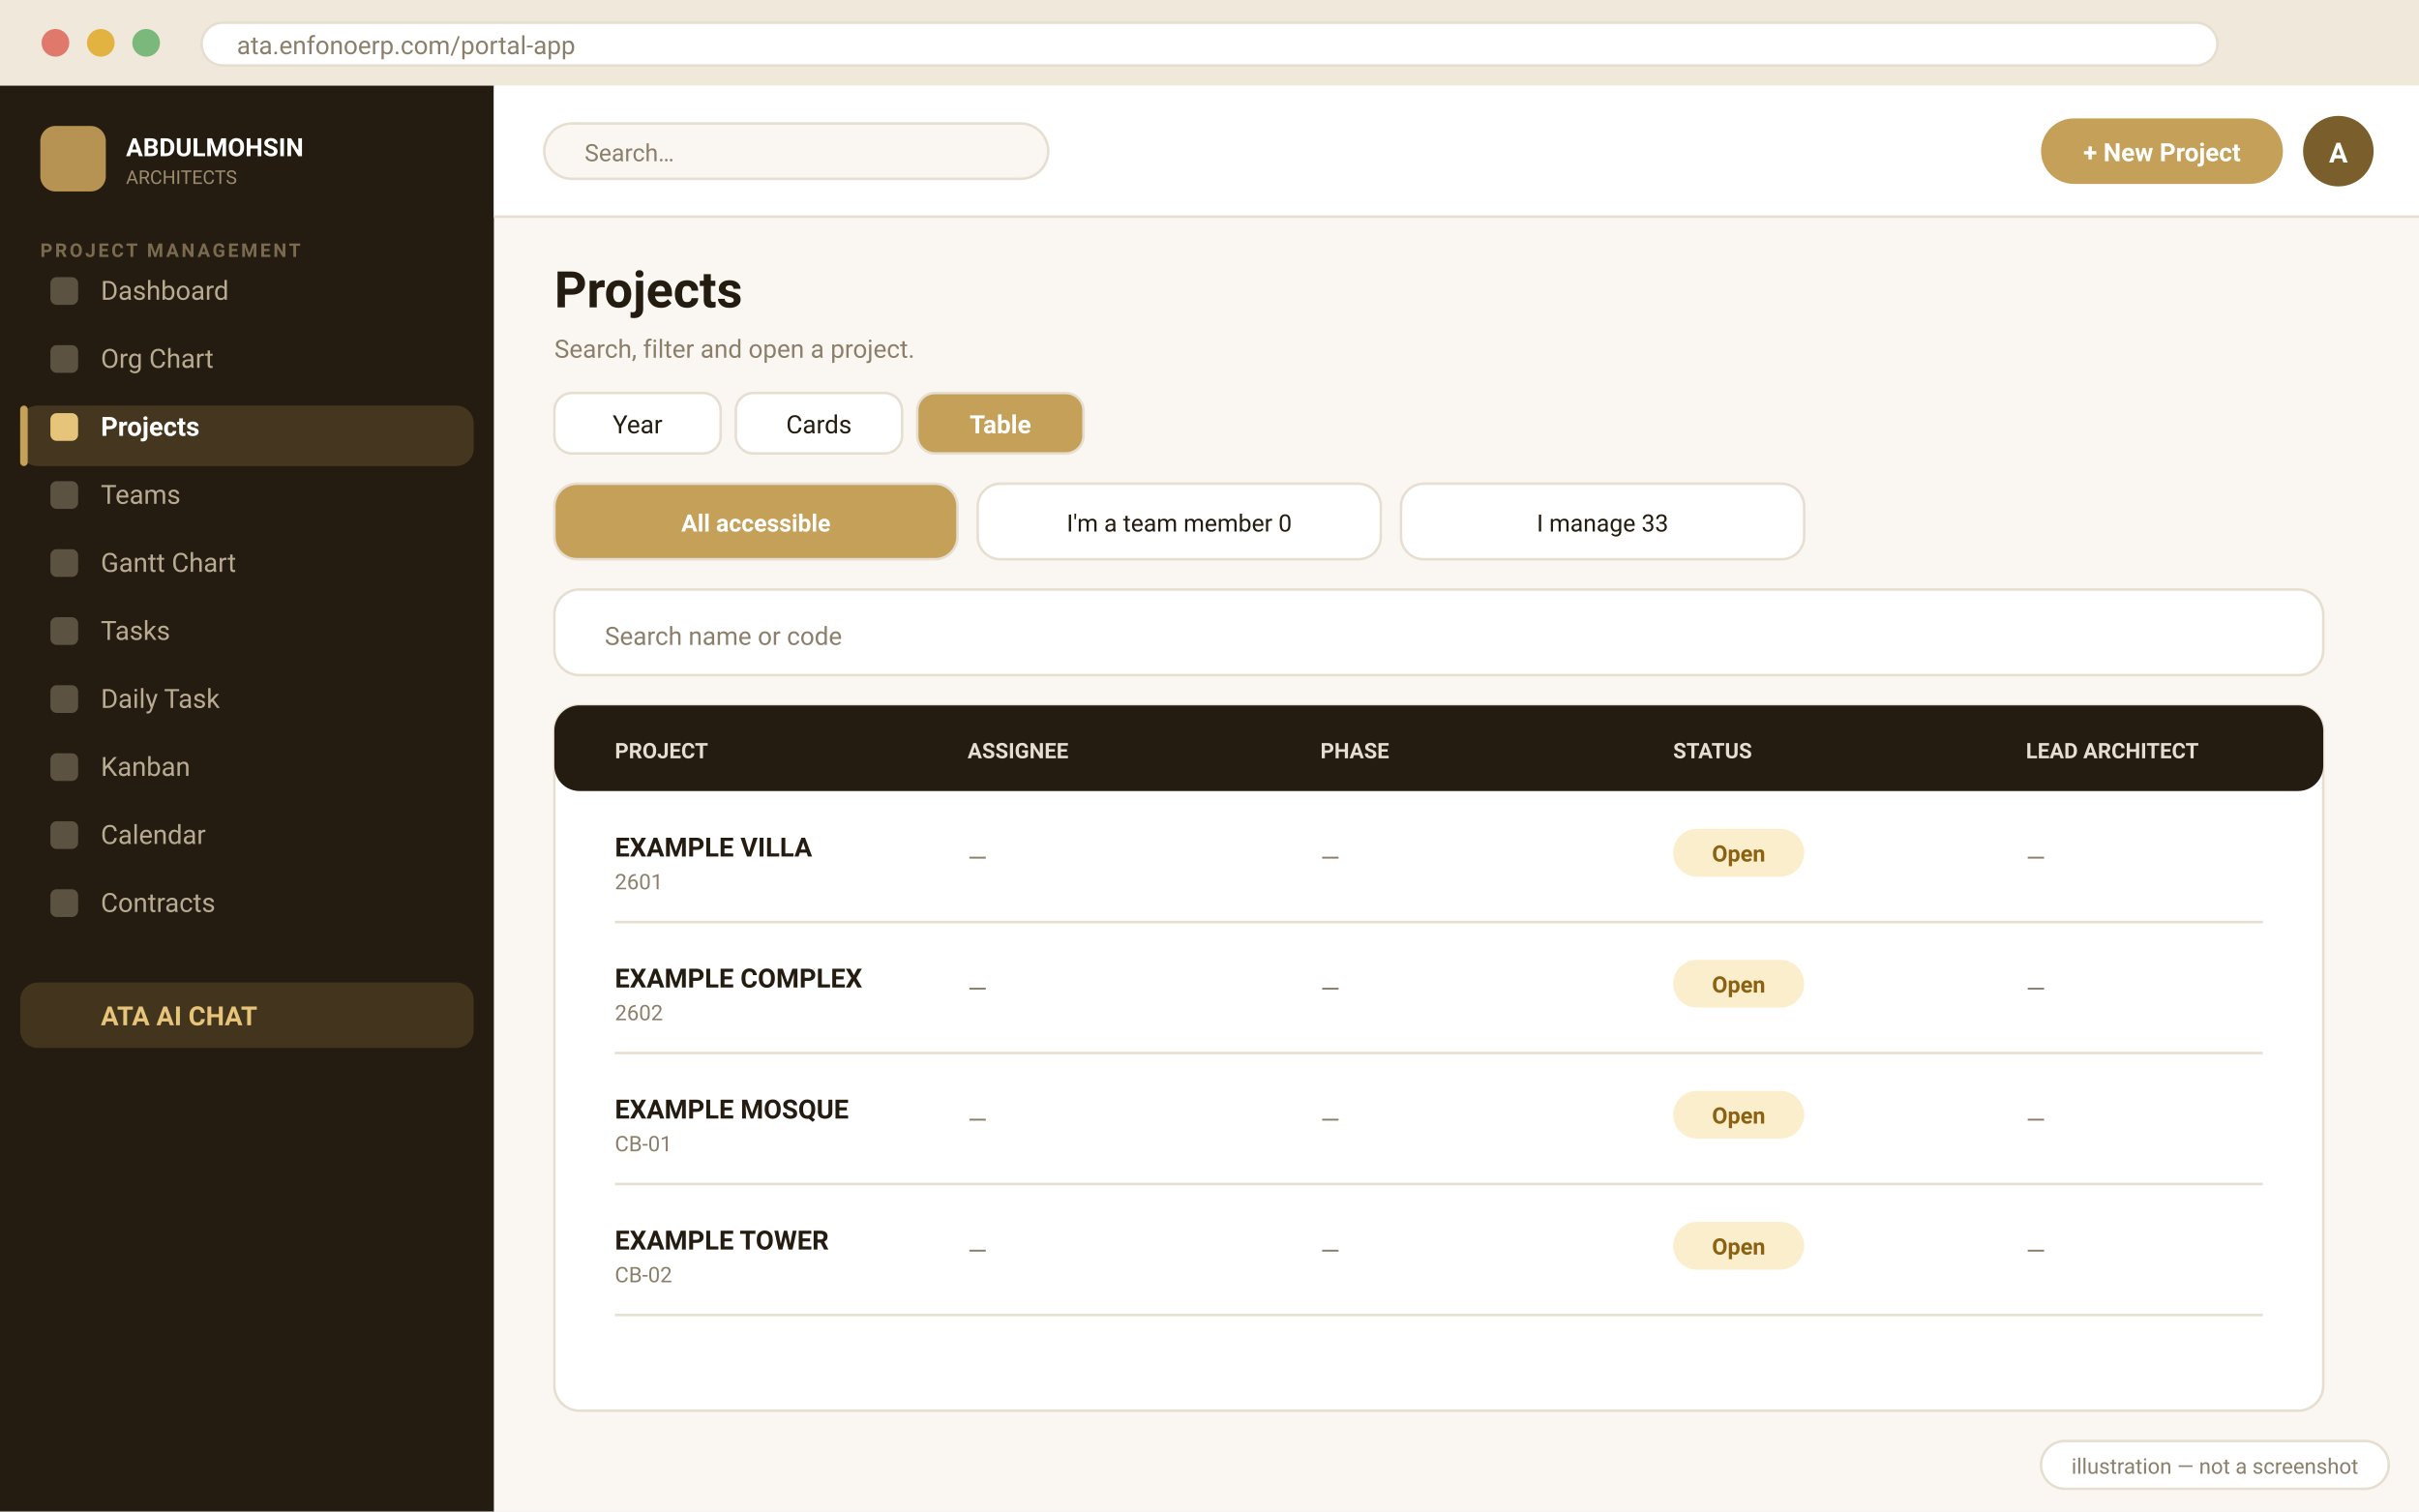
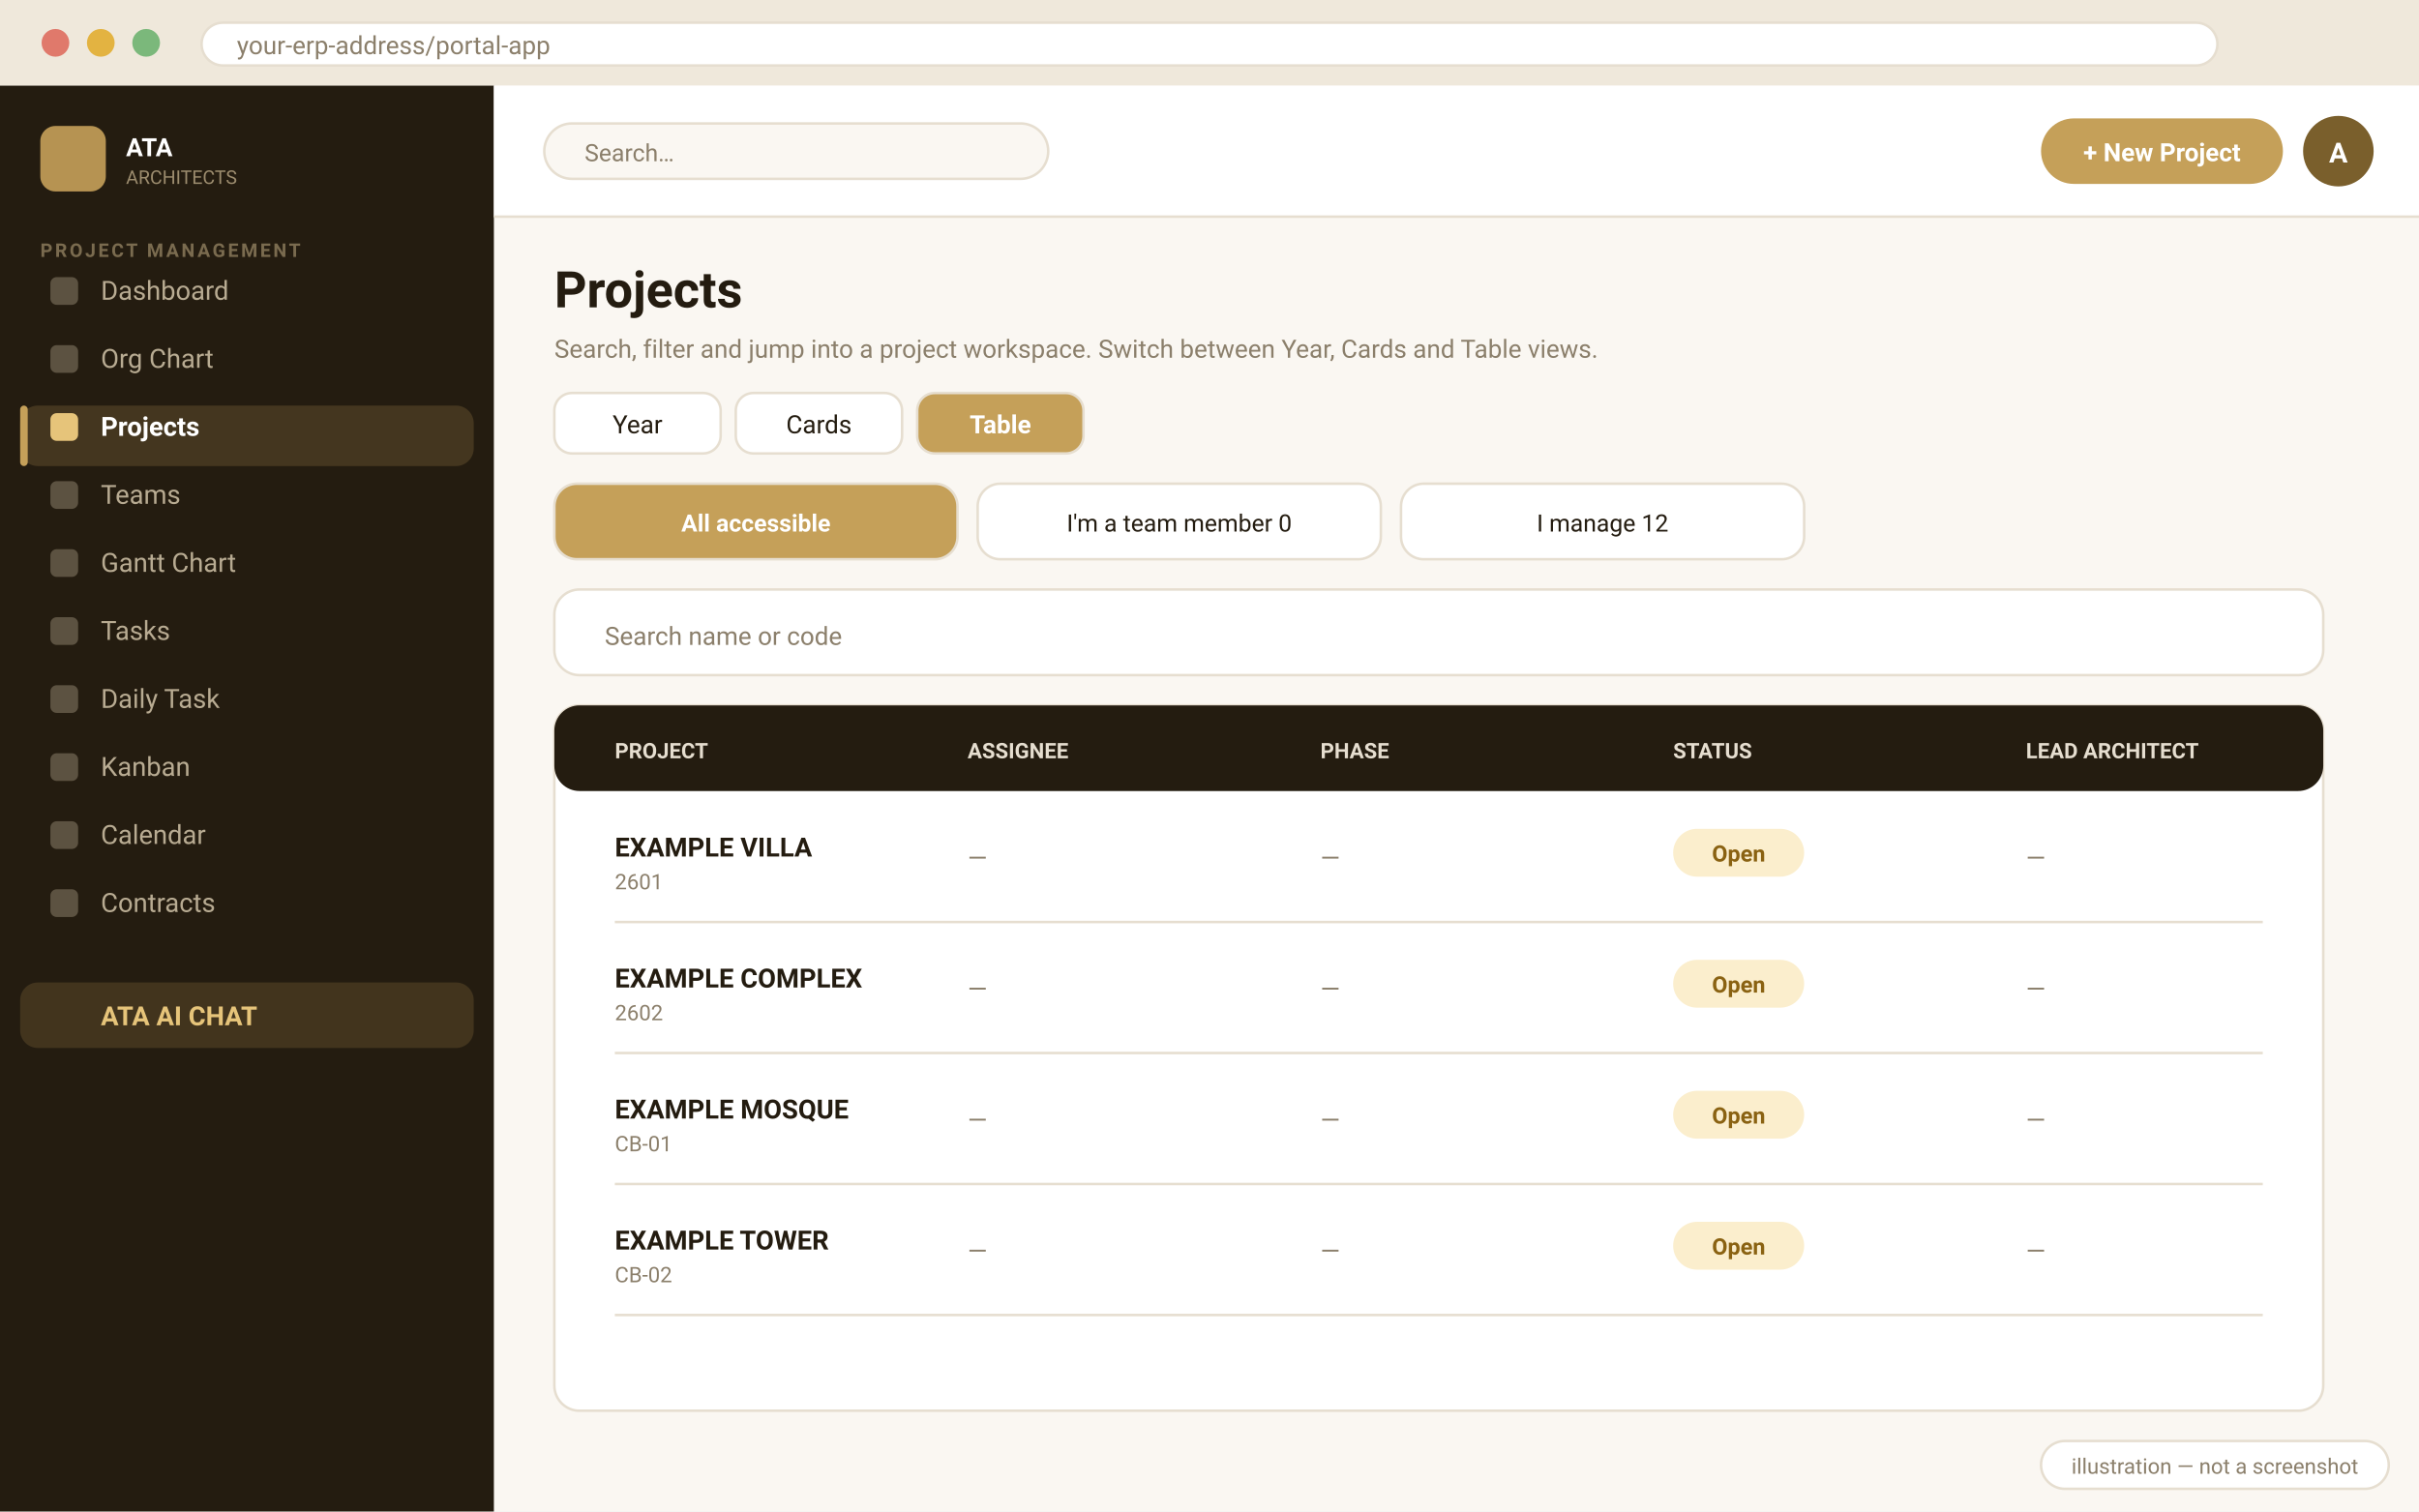
<svg xmlns="http://www.w3.org/2000/svg" viewBox="0 0 960 600" width="960" height="600" role="img" aria-label="Projects">
  <defs>
    <style>
  .t{font-family:-apple-system,BlinkMacSystemFont,'Segoe UI',Roboto,Arial,sans-serif}
  .h{font-weight:700} .m{fill:#8b7f6b} .i{fill:#241c10}
</style>
  </defs>
  <rect width="960" height="600" fill="#faf7f2" />
  <rect x="0" y="0" width="960" height="34" fill="#efe8db" />
  <circle cx="22" cy="17" r="5.5" fill="#e0796b" />
  <circle cx="40" cy="17" r="5.5" fill="#e3b341" />
  <circle cx="58" cy="17" r="5.5" fill="#7bb87b" />
  <rect x="80" y="9" width="800" height="17" rx="8.5" fill="#fff" stroke="#e6ded0" />
-   <text x="94" y="21.5" class="t m" font-size="10">ata.enfonoerp.com/portal-app</text>
+   <text x="94" y="21.5" class="t m" font-size="10">your-erp-address/portal-app</text>
  <rect x="0" y="34" width="196" height="566" fill="#241c10" />
  <rect x="16" y="50" width="26" height="26" rx="6" fill="#c5a059" opacity=".9" />
-   <text x="50" y="62" class="t h" font-size="10" fill="#fff">ABDULMOHSIN</text>
+   <text x="50" y="62" class="t h" font-size="10" fill="#fff">ATA</text>
  <text x="50" y="73" class="t" font-size="7.5" fill="#9c8c6e">ARCHITECTS</text>
  <text x="16" y="102" class="t h" font-size="7.5" fill="#7a6b4f" letter-spacing="1">PROJECT MANAGEMENT</text>
  <rect x="20" y="110" width="11" height="11" rx="2.5" fill="#5c5241" />
  <text x="40" y="119" class="t" font-size="10.5" fill="#b8ab92" font-weight="400">Dashboard</text>
  <rect x="20" y="137" width="11" height="11" rx="2.5" fill="#5c5241" />
  <text x="40" y="146" class="t" font-size="10.5" fill="#b8ab92" font-weight="400">Org Chart</text>
  <rect x="8" y="161" width="180" height="24" rx="7" fill="#c5a059" opacity=".2" />
  <rect x="8" y="161" width="3" height="24" rx="1.5" fill="#c5a059" />
  <rect x="20" y="164" width="11" height="11" rx="2.5" fill="#e6c47a" />
  <text x="40" y="173" class="t" font-size="10.5" fill="#fff" font-weight="600">Projects</text>
  <rect x="20" y="191" width="11" height="11" rx="2.5" fill="#5c5241" />
  <text x="40" y="200" class="t" font-size="10.5" fill="#b8ab92" font-weight="400">Teams</text>
  <rect x="20" y="218" width="11" height="11" rx="2.5" fill="#5c5241" />
  <text x="40" y="227" class="t" font-size="10.5" fill="#b8ab92" font-weight="400">Gantt Chart</text>
  <rect x="20" y="245" width="11" height="11" rx="2.5" fill="#5c5241" />
  <text x="40" y="254" class="t" font-size="10.5" fill="#b8ab92" font-weight="400">Tasks</text>
  <rect x="20" y="272" width="11" height="11" rx="2.5" fill="#5c5241" />
  <text x="40" y="281" class="t" font-size="10.5" fill="#b8ab92" font-weight="400">Daily Task</text>
  <rect x="20" y="299" width="11" height="11" rx="2.5" fill="#5c5241" />
  <text x="40" y="308" class="t" font-size="10.5" fill="#b8ab92" font-weight="400">Kanban</text>
  <rect x="20" y="326" width="11" height="11" rx="2.5" fill="#5c5241" />
  <text x="40" y="335" class="t" font-size="10.5" fill="#b8ab92" font-weight="400">Calendar</text>
  <rect x="20" y="353" width="11" height="11" rx="2.5" fill="#5c5241" />
  <text x="40" y="362" class="t" font-size="10.5" fill="#b8ab92" font-weight="400">Contracts</text>
  <rect x="8" y="390" width="180" height="26" rx="7" fill="#c5a059" opacity=".18" />
  <text x="40" y="407" class="t h" font-size="10.5" fill="#e6c47a">ATA AI CHAT</text>
  <rect x="196" y="34" width="764" height="52" fill="#fff" />
  <line x1="196" y1="86" x2="960" y2="86" stroke="#e6ded0" />
  <rect x="216" y="49" width="200" height="22" rx="11" fill="#faf7f2" stroke="#e6ded0" />
  <text x="232" y="64" class="t m" font-size="9.5">Search…</text>
  <rect x="810" y="47" width="96" height="26" rx="13" fill="#c5a059" />
  <text x="858" y="64" class="t h" font-size="10" fill="#fff" text-anchor="middle">+ New Project</text>
  <circle cx="928" cy="60" r="14" fill="#7a5f2c" />
  <text x="928" y="64.5" class="t h" font-size="11" fill="#fff" text-anchor="middle">A</text>
  <text x="220" y="122" class="t h" font-size="20" fill="#241c10" text-anchor="start">Projects</text>
-   <text x="220" y="142" class="t " font-size="10" fill="#8b7f6b" text-anchor="start">Search, filter and open a project.</text>
+   <text x="220" y="142" class="t " font-size="10" fill="#8b7f6b" text-anchor="start">Search, filter and jump into a project workspace. Switch between Year, Cards and Table views.</text>
  <rect x="220" y="156" width="66" height="24" rx="7" fill="#fff" stroke="#e6ded0" />
  <text x="253" y="172" class="t " font-size="10" fill="#241c10" text-anchor="middle">Year</text>
  <rect x="292" y="156" width="66" height="24" rx="7" fill="#fff" stroke="#e6ded0" />
  <text x="325" y="172" class="t " font-size="10" fill="#241c10" text-anchor="middle">Cards</text>
  <rect x="364" y="156" width="66" height="24" rx="7" fill="#c5a059" stroke="#e6ded0" />
  <text x="397" y="172" class="t h" font-size="10" fill="#fff" text-anchor="middle">Table</text>
  <rect x="220" y="192" width="160" height="30" rx="9" fill="#c5a059" opacity="1" stroke="#e6ded0" />
  <text x="300" y="211" class="t h" font-size="9.5" fill="#fff" text-anchor="middle">All accessible</text>
  <rect x="388" y="192" width="160" height="30" rx="9" fill="#fff" opacity="1" stroke="#e6ded0" />
  <text x="468" y="211" class="t " font-size="9.5" fill="#241c10" text-anchor="middle">I'm a team member  0</text>
  <rect x="556" y="192" width="160" height="30" rx="9" fill="#fff" opacity="1" stroke="#e6ded0" />
-   <text x="636" y="211" class="t " font-size="9.5" fill="#241c10" text-anchor="middle">I manage  33</text>
+   <text x="636" y="211" class="t " font-size="9.5" fill="#241c10" text-anchor="middle">I manage  12</text>
  <rect x="220" y="234" width="702" height="34" rx="10" fill="#ffffff" stroke="#e6ded0" />
  <text x="240" y="256" class="t " font-size="10" fill="#8b7f6b" text-anchor="start">Search name or code</text>
  <rect x="220" y="280" width="702" height="280" rx="10" fill="#ffffff" stroke="#e6ded0" />
  <rect x="220" y="280" width="702" height="34" rx="10" fill="#241c10" />
  <text x="244" y="301" class="t h" font-size="8.5" fill="#e6ded0" text-anchor="start">PROJECT</text>
  <text x="384" y="301" class="t h" font-size="8.5" fill="#e6ded0" text-anchor="start">ASSIGNEE</text>
  <text x="524" y="301" class="t h" font-size="8.5" fill="#e6ded0" text-anchor="start">PHASE</text>
  <text x="664" y="301" class="t h" font-size="8.5" fill="#e6ded0" text-anchor="start">STATUS</text>
  <text x="804" y="301" class="t h" font-size="8.5" fill="#e6ded0" text-anchor="start">LEAD ARCHITECT</text>
  <text x="244" y="340" class="t h" font-size="10.5" fill="#241c10" text-anchor="start">EXAMPLE VILLA</text>
  <text x="244" y="353" class="t " font-size="8.5" fill="#8b7f6b" text-anchor="start">2601</text>
  <text x="384" y="344" class="t " font-size="10" fill="#8b7f6b" text-anchor="start">—</text>
  <text x="524" y="344" class="t " font-size="10" fill="#8b7f6b" text-anchor="start">—</text>
  <rect x="664" y="329" width="52" height="19" rx="9.5" fill="#fbeecd" />
  <text x="690" y="342" class="t h" font-size="9" fill="#8a6212" text-anchor="middle">Open</text>
  <text x="804" y="344" class="t " font-size="10" fill="#8b7f6b" text-anchor="start">—</text>
  <line x1="244" y1="366" x2="898" y2="366" stroke="#e6ded0" />
  <text x="244" y="392" class="t h" font-size="10.5" fill="#241c10" text-anchor="start">EXAMPLE COMPLEX</text>
  <text x="244" y="405" class="t " font-size="8.5" fill="#8b7f6b" text-anchor="start">2602</text>
  <text x="384" y="396" class="t " font-size="10" fill="#8b7f6b" text-anchor="start">—</text>
  <text x="524" y="396" class="t " font-size="10" fill="#8b7f6b" text-anchor="start">—</text>
  <rect x="664" y="381" width="52" height="19" rx="9.5" fill="#fbeecd" />
  <text x="690" y="394" class="t h" font-size="9" fill="#8a6212" text-anchor="middle">Open</text>
  <text x="804" y="396" class="t " font-size="10" fill="#8b7f6b" text-anchor="start">—</text>
  <line x1="244" y1="418" x2="898" y2="418" stroke="#e6ded0" />
  <text x="244" y="444" class="t h" font-size="10.5" fill="#241c10" text-anchor="start">EXAMPLE MOSQUE</text>
  <text x="244" y="457" class="t " font-size="8.5" fill="#8b7f6b" text-anchor="start">CB-01</text>
  <text x="384" y="448" class="t " font-size="10" fill="#8b7f6b" text-anchor="start">—</text>
  <text x="524" y="448" class="t " font-size="10" fill="#8b7f6b" text-anchor="start">—</text>
  <rect x="664" y="433" width="52" height="19" rx="9.5" fill="#fbeecd" />
  <text x="690" y="446" class="t h" font-size="9" fill="#8a6212" text-anchor="middle">Open</text>
  <text x="804" y="448" class="t " font-size="10" fill="#8b7f6b" text-anchor="start">—</text>
  <line x1="244" y1="470" x2="898" y2="470" stroke="#e6ded0" />
  <text x="244" y="496" class="t h" font-size="10.5" fill="#241c10" text-anchor="start">EXAMPLE TOWER</text>
  <text x="244" y="509" class="t " font-size="8.5" fill="#8b7f6b" text-anchor="start">CB-02</text>
  <text x="384" y="500" class="t " font-size="10" fill="#8b7f6b" text-anchor="start">—</text>
  <text x="524" y="500" class="t " font-size="10" fill="#8b7f6b" text-anchor="start">—</text>
  <rect x="664" y="485" width="52" height="19" rx="9.5" fill="#fbeecd" />
  <text x="690" y="498" class="t h" font-size="9" fill="#8a6212" text-anchor="middle">Open</text>
  <text x="804" y="500" class="t " font-size="10" fill="#8b7f6b" text-anchor="start">—</text>
  <line x1="244" y1="522" x2="898" y2="522" stroke="#e6ded0" />
  <rect x="810" y="572" width="138" height="19" rx="9.5" fill="#fff" stroke="#e6ded0" />
  <text x="879" y="585" class="t m" font-size="8.5" text-anchor="middle">illustration — not a screenshot</text>
</svg>
